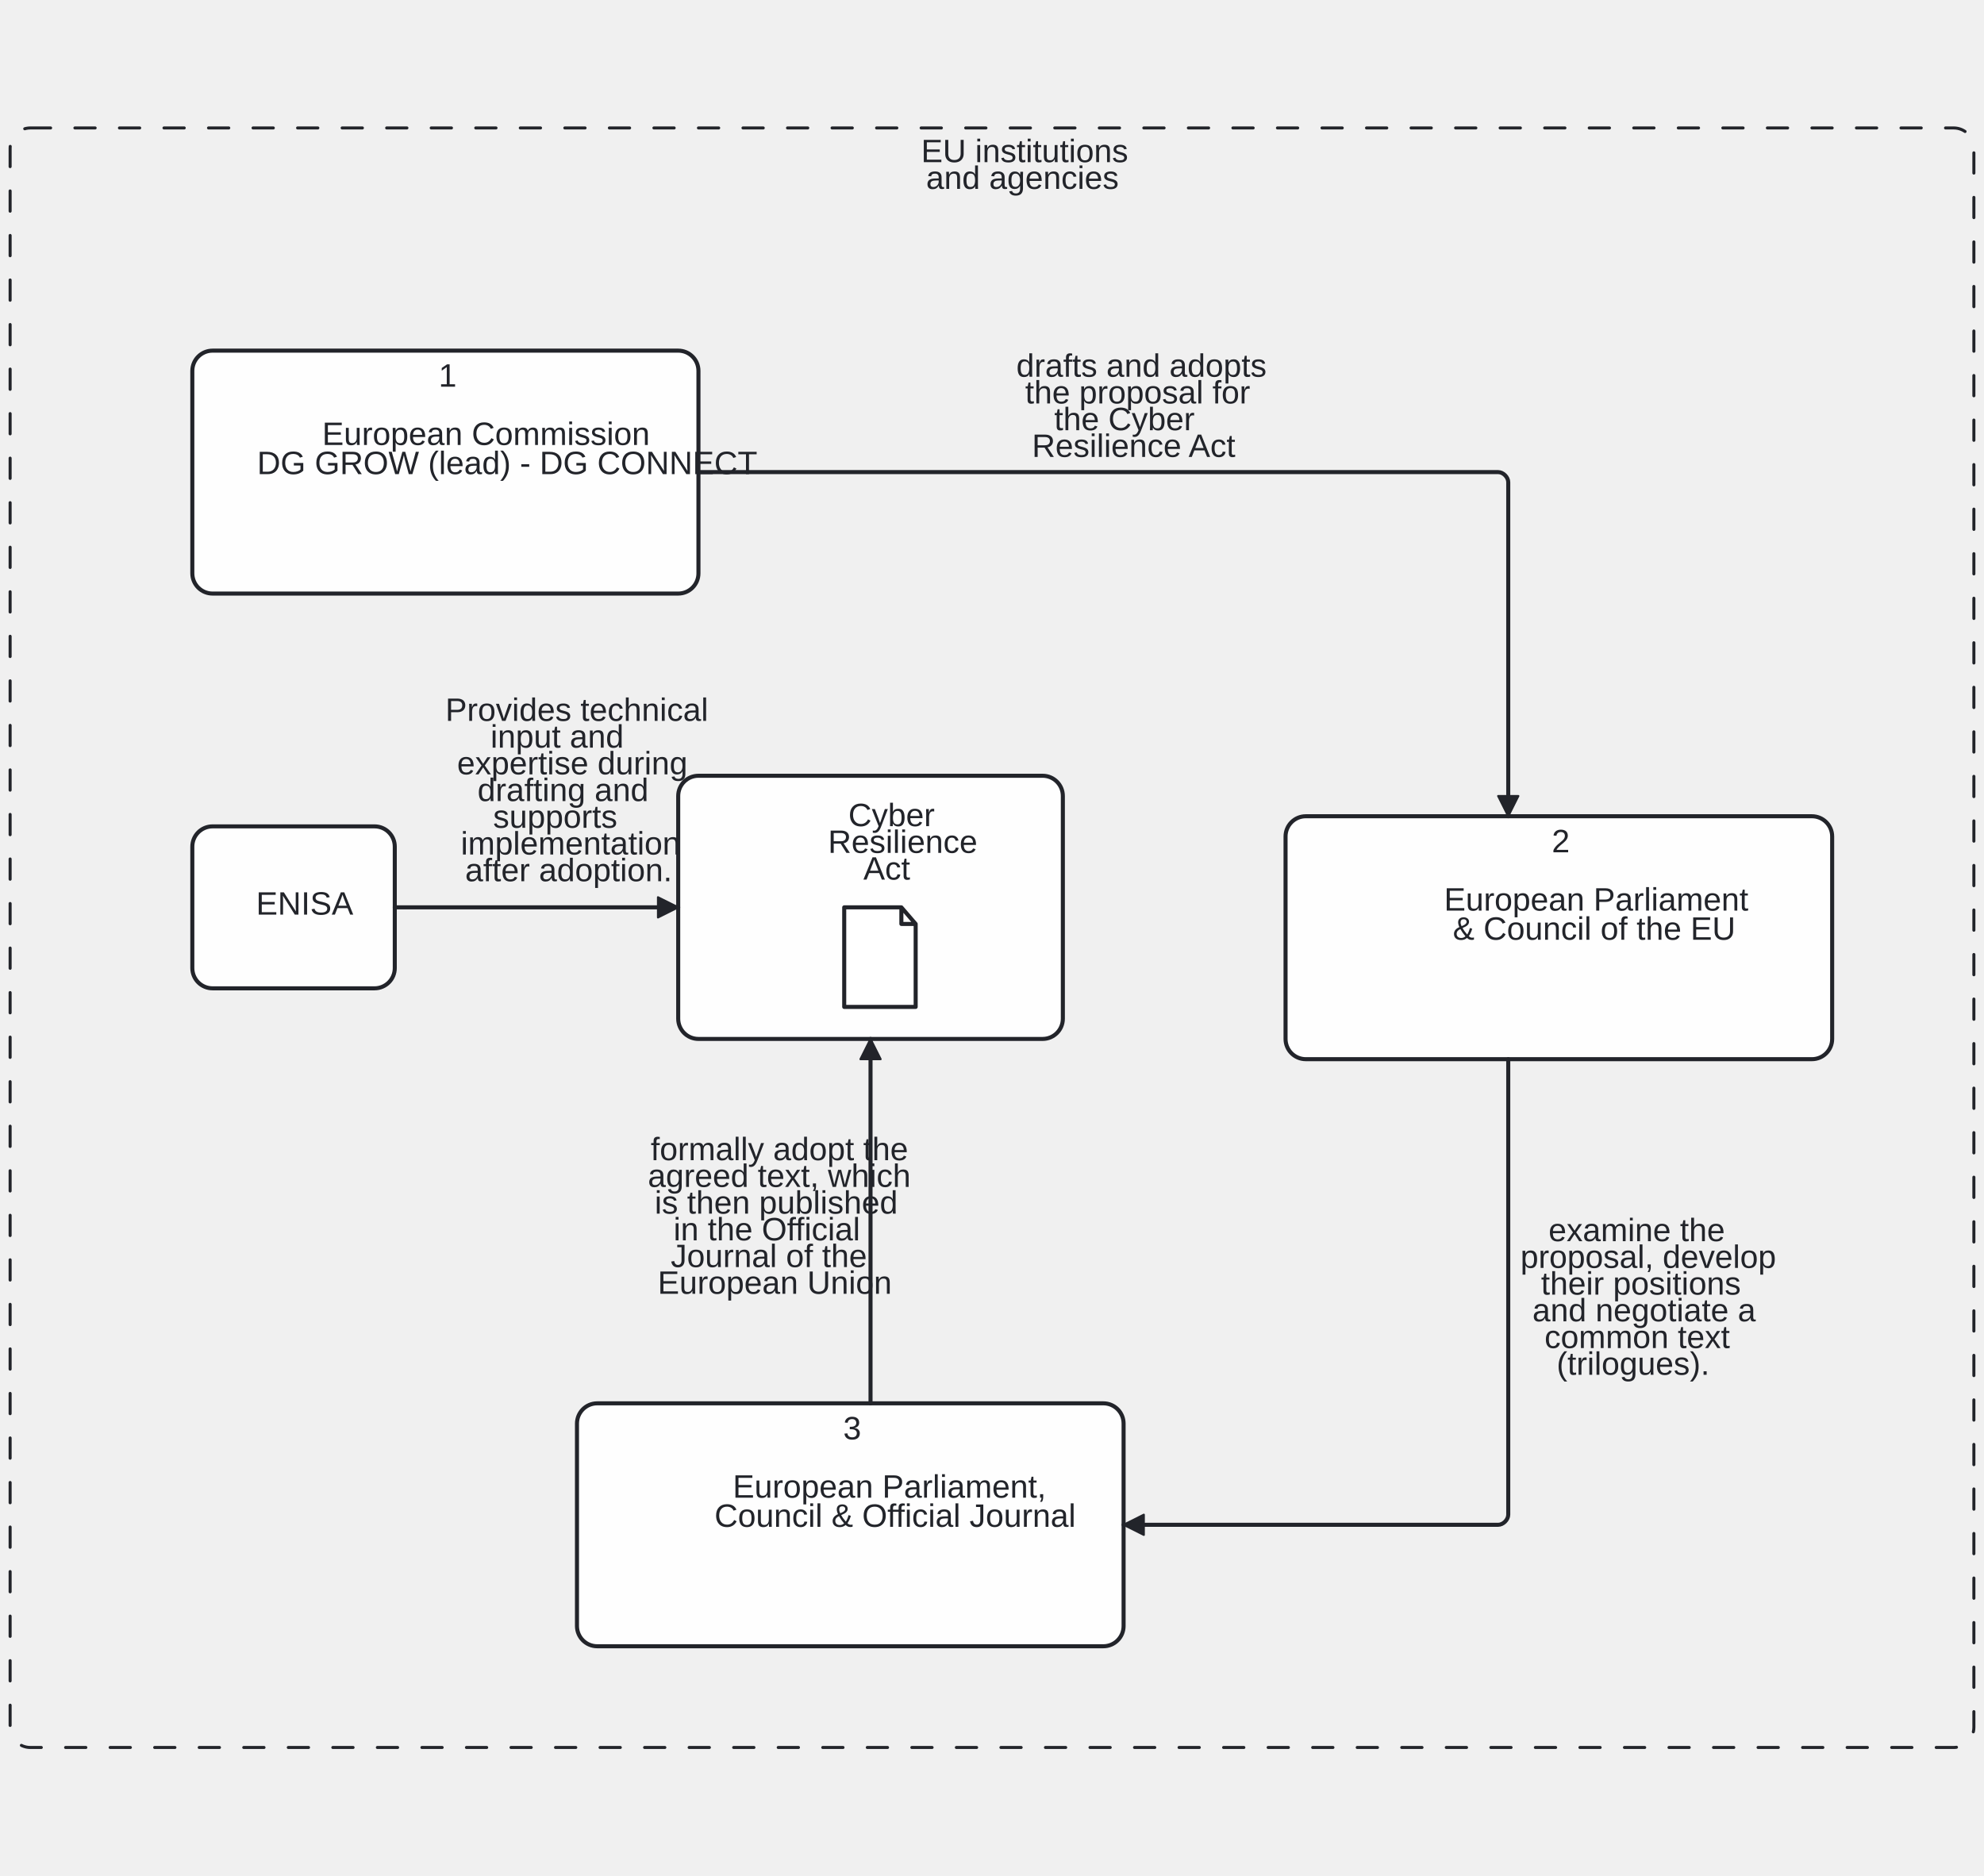
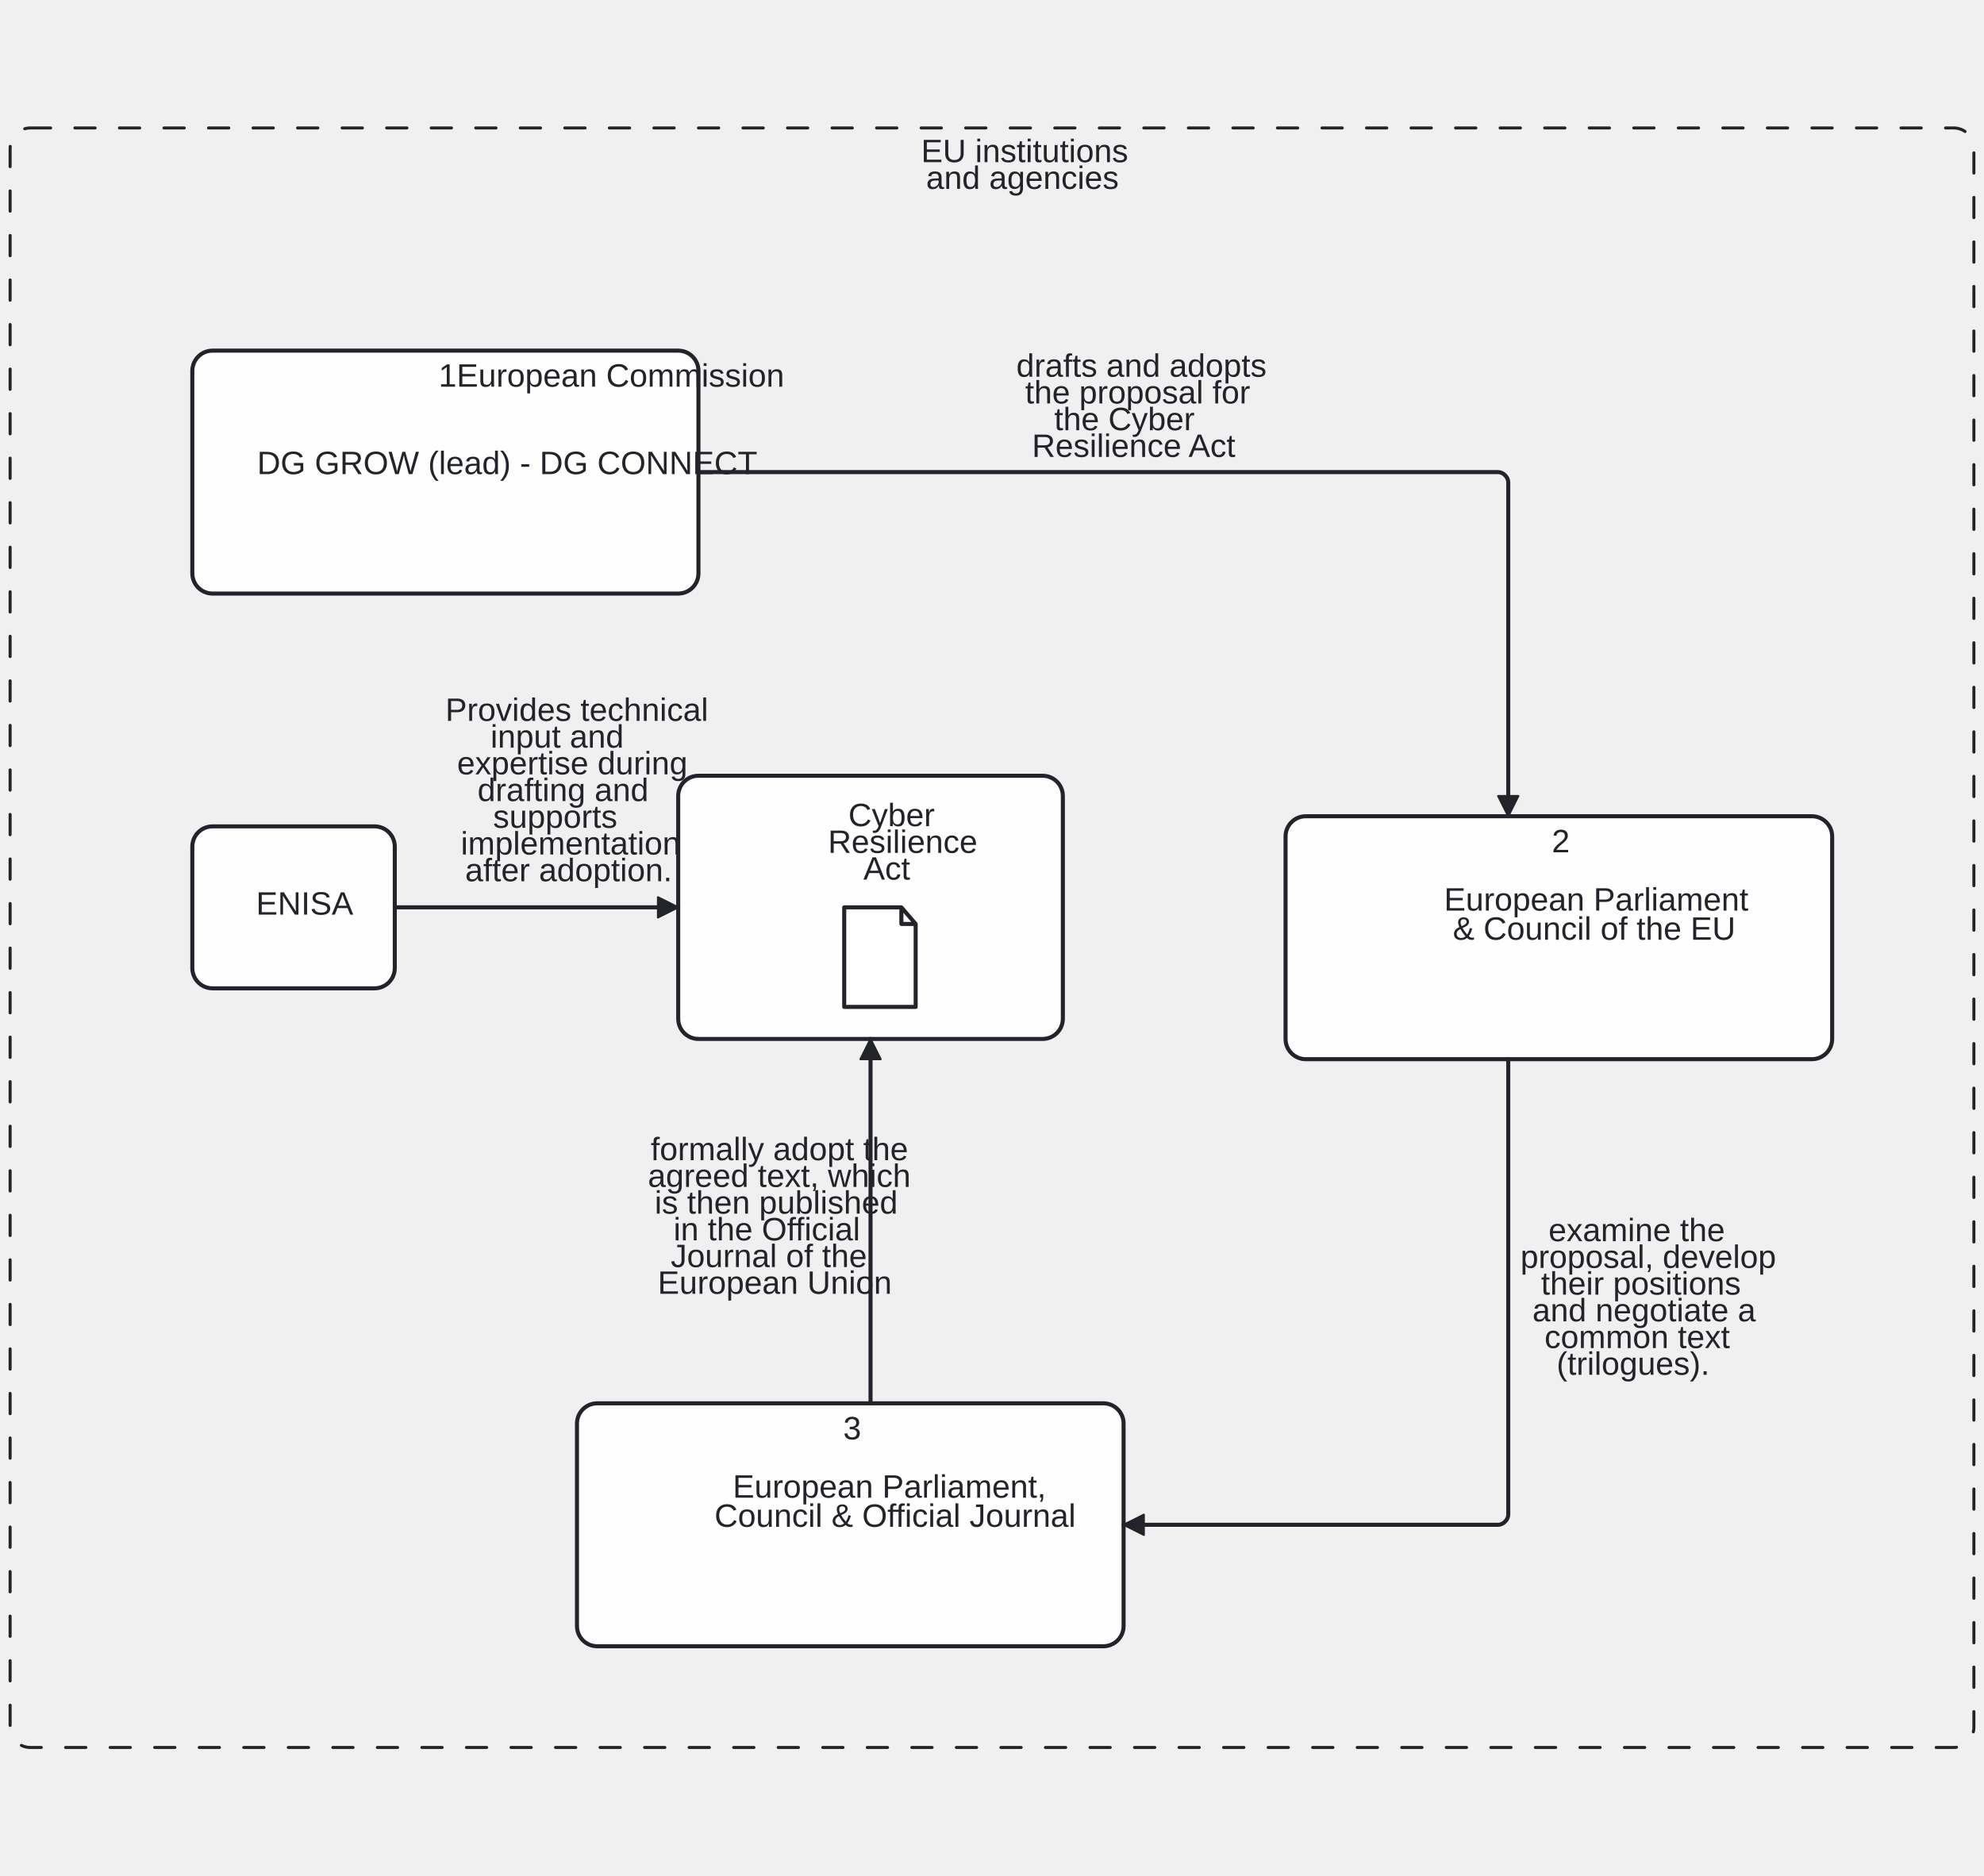
<svg xmlns="http://www.w3.org/2000/svg" width="1280" height="1210" viewBox="155 75 980 810" version="1.1">
  <style>
  tspan{
  font-size:16px !important;
  padding-top:10px !important;
  }
</style>
  <defs>
    <pattern id="djs-grid-pattern-249270" width="10" height="10" patternUnits="userSpaceOnUse">
      <circle cx="0.5" cy="0.5" r="0.5" style="fill: rgb(204, 204, 204);" />
    </pattern>
  </defs>
  <g class="djs-group">
    <g class="djs-element djs-shape" data-element-id="Activity_0qrvl02" style="display: block;" transform="matrix(1 0 0 1 250 190)">
      <g class="djs-visual">
        <rect x="0" y="0" width="250" height="120" rx="10" ry="10" style="stroke-linecap: round; stroke-linejoin: round; stroke: rgb(34, 36, 42); stroke-width: 2px; fill: white; fill-opacity: 0.95;" />
        <text lineHeight="1.2" class="djs-label" style="font-family: Arial, sans-serif; font-size: 12px; font-weight: normal; fill: rgb(34, 36, 42);">
-           <tspan x="121.656" y="17.8">1</tspan>
-           <tspan x="125" y="32.2" />
-           <tspan x="64.143" y="46.6">European Commission</tspan>
+           <tspan x="121.656" y="17.8">1<br />European Commission</tspan>
          <tspan x="31.996" y="61">DG GROW (lead) - DG CONNECT</tspan>
        </text>
      </g>
      <rect class="djs-hit djs-hit-no-move" x="0" y="0" width="250" height="120" style="fill: none; stroke-opacity: 0; stroke: white; stroke-width: 15px;" />
      <rect class="djs-hit djs-hit-click-stroke" x="0" y="0" width="250" height="120" style="fill: none; stroke-opacity: 0; stroke: white; stroke-width: 15px;" />
      <rect class="djs-hit djs-hit-all" x="0" y="0" width="250" height="30" style="fill: none; stroke-opacity: 0; stroke: white; stroke-width: 15px;" />
      <rect x="-5" y="-5" rx="14" width="260" height="130" class="djs-outline" style="fill: none;" />
    </g>
  </g>
  <g class="djs-group">
    <g class="djs-element djs-shape" data-element-id="Activity_18gae2u" style="display: block;" transform="matrix(1 0 0 1 790 420)">
      <g class="djs-visual">
        <rect x="0" y="0" width="270" height="120" rx="10" ry="10" style="stroke-linecap: round; stroke-linejoin: round; stroke: rgb(34, 36, 42); stroke-width: 2px; fill: white; fill-opacity: 0.95;" />
        <text lineHeight="1.2" class="djs-label" style="font-family: Arial, sans-serif; font-size: 12px; font-weight: normal; fill: rgb(34, 36, 42);">
          <tspan x="131.5" y="17.8">2</tspan>
          <tspan x="135" y="32.2" />
          <tspan x="78.3" y="46.6">European Parliament</tspan>
          <tspan x="82.641" y="61">&amp; Council of the EU</tspan>
        </text>
      </g>
      <rect class="djs-hit djs-hit-no-move" x="0" y="0" width="270" height="120" style="fill: none; stroke-opacity: 0; stroke: white; stroke-width: 15px;" />
      <rect class="djs-hit djs-hit-click-stroke" x="0" y="0" width="270" height="120" style="fill: none; stroke-opacity: 0; stroke: white; stroke-width: 15px;" />
      <rect class="djs-hit djs-hit-all" x="0" y="0" width="270" height="30" style="fill: none; stroke-opacity: 0; stroke: white; stroke-width: 15px;" />
      <rect x="-5" y="-5" rx="14" width="280" height="130" class="djs-outline" style="fill: none;" />
    </g>
  </g>
  <g class="djs-group">
    <g class="djs-element djs-shape" data-element-id="Activity_16bxhb0" style="display: block;" transform="matrix(1 0 0 1 440 710)">
      <g class="djs-visual">
        <rect x="0" y="0" width="270" height="120" rx="10" ry="10" style="stroke-linecap: round; stroke-linejoin: round; stroke: rgb(34, 36, 42); stroke-width: 2px; fill: white; fill-opacity: 0.95;" />
        <text lineHeight="1.2" class="djs-label" style="font-family: Arial, sans-serif; font-size: 12px; font-weight: normal; fill: rgb(34, 36, 42);">
          <tspan x="131.5" y="17.8">3</tspan>
          <tspan x="135" y="32.2" />
          <tspan x="76.961" y="46.6">European Parliament,</tspan>
          <tspan x="67.913" y="61">Council &amp; Official Journal</tspan>
        </text>
      </g>
      <rect class="djs-hit djs-hit-no-move" x="0" y="0" width="270" height="120" style="fill: none; stroke-opacity: 0; stroke: white; stroke-width: 15px;" />
      <rect class="djs-hit djs-hit-click-stroke" x="0" y="0" width="270" height="120" style="fill: none; stroke-opacity: 0; stroke: white; stroke-width: 15px;" />
      <rect class="djs-hit djs-hit-all" x="0" y="0" width="270" height="30" style="fill: none; stroke-opacity: 0; stroke: white; stroke-width: 15px;" />
      <rect x="-5" y="-5" rx="14" width="280" height="130" class="djs-outline" style="fill: none;" />
    </g>
  </g>
  <g class="djs-group">
    <g class="djs-element djs-shape" data-element-id="Activity_12j3gnc" style="display: block;" transform="matrix(1 0 0 1 490 400)">
      <g class="djs-visual">
        <rect x="0" y="0" width="190" height="130" rx="10" ry="10" style="stroke-linecap: round; stroke-linejoin: round; stroke: rgb(34, 36, 42); stroke-width: 2px; fill: white; fill-opacity: 0.95;" />
        <text lineHeight="1.2" class="djs-label" style="font-family: Arial, sans-serif; font-size: 12px; font-weight: normal; fill: rgb(34, 36, 42);">
          <tspan x="95" y="17.8" />
        </text>
      </g>
      <rect class="djs-hit djs-hit-no-move" x="0" y="0" width="190" height="130" style="fill: none; stroke-opacity: 0; stroke: white; stroke-width: 15px;" />
      <rect class="djs-hit djs-hit-click-stroke" x="0" y="0" width="190" height="130" style="fill: none; stroke-opacity: 0; stroke: white; stroke-width: 15px;" />
      <rect class="djs-hit djs-hit-all" x="0" y="0" width="190" height="30" style="fill: none; stroke-opacity: 0; stroke: white; stroke-width: 15px;" />
      <rect x="-5" y="-5" rx="14" width="200" height="140" class="djs-outline" style="fill: none;" />
    </g>
    <g class="djs-children">
      <g class="djs-group">
        <g class="djs-element djs-shape" data-element-id="DataObjectReference_14iatti" style="display: block;" transform="matrix(1 0 0 1 572 465)">
          <g class="djs-visual">
            <path d="m 0,0 28.235,0 7.059,8.197 0,40.984 -35.294,0 0,-49.18 28.235,0 0,8.197 7.059,0" style="fill: white; stroke-linecap: round; stroke-linejoin: round; stroke: rgb(34, 36, 42); stroke-width: 2px; fill-opacity: 0.95;" />
          </g>
          <rect class="djs-hit djs-hit-all" x="0" y="0" width="36" height="50" style="fill: none; stroke-opacity: 0; stroke: white; stroke-width: 15px;" />
          <path d="M44.765 11.326L36.989 2.641C36.045 1.586 34.565 0.989 33.19 0.989H5.987C3.227 0.989 0.99 3.349 0.99 6.26V55.023C0.99 57.935 3.227 60.295 5.987 60.295H40.966C43.726 60.295 45.963 57.935 45.963 55.023V14.946C45.963 13.6 45.641 12.305 44.765 11.326Z" transform="translate(-6, -6)" class="djs-outline" style="stroke-width: 2px; fill: none;" />
        </g>
      </g>
      <g class="djs-group">
        <g class="djs-element djs-shape" data-element-id="DataObjectReference_14iatti_label" style="display: block;" transform="matrix(1 0 0 1 564 415)">
          <g class="djs-visual">
            <text lineHeight="1.2" class="djs-label" style="font-family: Arial, sans-serif; font-size: 11px; font-weight: normal; fill: rgb(34, 36, 42);">
              <tspan x="10.035" y="9.9">Cyber</tspan>
              <tspan x="0" y="23.1">Resilience</tspan>
              <tspan x="17.457" y="36.3">Act</tspan>
            </text>
          </g>
          <rect class="djs-hit djs-hit-all" x="0" y="0" width="51" height="40" style="fill: none; stroke-opacity: 0; stroke: white; stroke-width: 15px;" />
          <rect x="-5" y="-5" rx="4" width="61" height="50" class="djs-outline" style="fill: none;" />
        </g>
      </g>
    </g>
  </g>
  <g class="djs-group">
    <g class="djs-element djs-shape" data-element-id="Activity_1dlnrtt" style="display: block;" transform="matrix(1 0 0 1 250 425)">
      <g class="djs-visual">
        <rect x="0" y="0" width="100" height="80" rx="10" ry="10" style="stroke-linecap: round; stroke-linejoin: round; stroke: rgb(34, 36, 42); stroke-width: 2px; fill: white; fill-opacity: 0.95;" />
        <text lineHeight="1.2" class="djs-label" style="font-family: Arial, sans-serif; font-size: 12px; font-weight: normal; fill: rgb(34, 36, 42);">
          <tspan x="31.496" y="43.6">ENISA</tspan>
        </text>
      </g>
      <rect class="djs-hit djs-hit-all" x="0" y="0" width="100" height="80" style="fill: none; stroke-opacity: 0; stroke: white; stroke-width: 15px;" />
      <rect x="-5" y="-5" rx="14" width="110" height="90" class="djs-outline" style="fill: none;" />
    </g>
  </g>
  <g class="djs-group">
    <g class="djs-element djs-shape djs-frame" data-element-id="Group_0x5gotz" style="display: block;" transform="matrix(1 0 0 1 160 80)">
      <g class="djs-visual">
        <rect x="0" y="0" width="970" height="800" rx="10" ry="10" style="stroke-linecap: round; stroke-linejoin: round; stroke: rgb(34, 36, 42); stroke-width: 1.5px; fill: none; stroke-dasharray: 10, 6, 0, 6; pointer-events: none;" />
      </g>
      <rect class="djs-hit djs-hit-stroke" x="0" y="0" width="970" height="800" style="fill: none; stroke-opacity: 0; stroke: white; stroke-width: 15px;" />
      <rect x="-5" y="-5" rx="14" width="980" height="810" class="djs-outline" style="fill: none;" />
    </g>
  </g>
  <g class="djs-group">
    <g class="djs-element djs-shape" data-element-id="Group_0x5gotz_label" style="display: block;" transform="matrix(1 0 0 1 610 87)">
      <g class="djs-visual">
        <text lineHeight="1.2" class="djs-label" style="font-family: Arial, sans-serif; font-size: 11px; font-weight: normal; fill: rgb(34, 36, 42);">
          <tspan x="0" y="9.9">EU institutions </tspan>
          <tspan x="2.433" y="23.1">and agencies</tspan>
        </text>
      </g>
      <rect class="djs-hit djs-hit-all" x="0" y="0" width="71" height="27" style="fill: none; stroke-opacity: 0; stroke: white; stroke-width: 15px;" />
      <rect x="-5" y="-5" rx="4" width="81" height="37" class="djs-outline" style="fill: none;" />
    </g>
  </g>
  <g class="djs-group">
    <g class="djs-element djs-connection" data-element-id="Flow_1e66ajb" style="display: block;">
      <g class="djs-visual">
        <defs>
          <marker id="marker-ag9pqdntrcg3u1xct2bw17kef" viewBox="0 0 20 20" refX="11" refY="10" markerWidth="10" markerHeight="10" orient="auto">
            <path d="M 1 5 L 11 10 L 1 15 Z" style="stroke-linecap: round; stroke-linejoin: round; stroke: rgb(34, 36, 42); stroke-width: 1px; fill: rgb(34, 36, 42);" />
          </marker>
        </defs>
        <path data-corner-radius="5" style="fill: none; stroke-linecap: round; stroke-linejoin: round; stroke: rgb(34, 36, 42); stroke-width: 2px; marker-end: url('#marker-ag9pqdntrcg3u1xct2bw17kef');" d="M500,250L895,250C897.5,250,900,252.5,900,255L900,420" />
      </g>
      <path d="M500,250L900,250L900,420" class="djs-hit djs-hit-stroke" style="fill: none; stroke-opacity: 0; stroke: white; stroke-width: 15px;" />
      <rect x="495" y="245" rx="4" width="410" height="180" class="djs-outline" style="fill: none;" />
    </g>
  </g>
  <g class="djs-group">
    <g class="djs-element djs-shape" data-element-id="Flow_1e66ajb_label" style="display: block;" transform="matrix(1 0 0 1 657 193)">
      <g class="djs-visual">
        <text lineHeight="1.2" class="djs-label" style="font-family: Arial, sans-serif; font-size: 11px; font-weight: normal; fill: rgb(34, 36, 42);">
          <tspan x="0" y="9.9">drafts and adopts </tspan>
          <tspan x="4.365" y="23.1">the proposal for </tspan>
          <tspan x="18.738" y="36.3">the Cyber </tspan>
          <tspan x="7.735" y="49.5">Resilience Act</tspan>
        </text>
      </g>
      <rect class="djs-hit djs-hit-all" x="0" y="0" width="86" height="53" style="fill: none; stroke-opacity: 0; stroke: white; stroke-width: 15px;" />
      <rect x="-5" y="-5" rx="4" width="96" height="63" class="djs-outline" style="fill: none;" />
    </g>
  </g>
  <g class="djs-group">
    <g class="djs-element djs-connection" data-element-id="Flow_0i7xpad" style="display: block;">
      <g class="djs-visual">
        <defs>
          <marker id="marker-97d2lmyzeh5e8vj545jin05ao" viewBox="0 0 20 20" refX="11" refY="10" markerWidth="10" markerHeight="10" orient="auto">
            <path d="M 1 5 L 11 10 L 1 15 Z" style="stroke-linecap: round; stroke-linejoin: round; stroke: rgb(34, 36, 42); stroke-width: 1px; fill: rgb(34, 36, 42);" />
          </marker>
        </defs>
        <path data-corner-radius="5" style="fill: none; stroke-linecap: round; stroke-linejoin: round; stroke: rgb(34, 36, 42); stroke-width: 2px; marker-end: url('#marker-97d2lmyzeh5e8vj545jin05ao');" d="M900,540L900,765C900,767.5,897.5,770,895,770L710,770" />
      </g>
      <path d="M900,540L900,770L710,770" class="djs-hit djs-hit-stroke" style="fill: none; stroke-opacity: 0; stroke: white; stroke-width: 15px;" />
      <rect x="705" y="535" rx="4" width="200" height="240" class="djs-outline" style="fill: none;" />
    </g>
  </g>
  <g class="djs-group">
    <g class="djs-element djs-shape" data-element-id="Flow_0i7xpad_label" style="display: block;" transform="matrix(1 0 0 1 906 620)">
      <g class="djs-visual">
        <text lineHeight="1.2" class="djs-label" style="font-family: Arial, sans-serif; font-size: 11px; font-weight: normal; fill: rgb(34, 36, 42);">
          <tspan x="13.892" y="9.9">examine the </tspan>
          <tspan x="0" y="23.1">proposal, develop </tspan>
          <tspan x="10.177" y="36.3">their positions </tspan>
          <tspan x="5.931" y="49.5">and negotiate a </tspan>
          <tspan x="11.906" y="62.7">common text </tspan>
          <tspan x="17.877" y="75.9">(trilogues).</tspan>
        </text>
      </g>
      <rect class="djs-hit djs-hit-all" x="0" y="0" width="88" height="80" style="fill: none; stroke-opacity: 0; stroke: white; stroke-width: 15px;" />
      <rect x="-5" y="-5" rx="4" width="98" height="90" class="djs-outline" style="fill: none;" />
    </g>
  </g>
  <g class="djs-group">
    <g class="djs-element djs-connection" data-element-id="Flow_086ati0" style="display: block;">
      <g class="djs-visual">
        <defs>
          <marker id="marker-7pwq4ksd58556v1c0dtnusrkf" viewBox="0 0 20 20" refX="11" refY="10" markerWidth="10" markerHeight="10" orient="auto">
            <path d="M 1 5 L 11 10 L 1 15 Z" style="stroke-linecap: round; stroke-linejoin: round; stroke: rgb(34, 36, 42); stroke-width: 1px; fill: rgb(34, 36, 42);" />
          </marker>
        </defs>
        <path data-corner-radius="5" style="fill: none; stroke-linecap: round; stroke-linejoin: round; stroke: rgb(34, 36, 42); stroke-width: 2px; marker-end: url('#marker-7pwq4ksd58556v1c0dtnusrkf');" d="M585,710L585,530" />
      </g>
      <path d="M585,710L585,530" class="djs-hit djs-hit-stroke" style="fill: none; stroke-opacity: 0; stroke: white; stroke-width: 15px;" />
      <rect x="580" y="525" rx="4" width="10" height="190" class="djs-outline" style="fill: none;" />
    </g>
  </g>
  <g class="djs-group">
    <g class="djs-element djs-shape" data-element-id="Flow_086ati0_label" style="display: block;" transform="matrix(1 0 0 1 475 580)">
      <g class="djs-visual">
        <text lineHeight="1.2" class="djs-label" style="font-family: Arial, sans-serif; font-size: 11px; font-weight: normal; fill: rgb(34, 36, 42);">
          <tspan x="1.422" y="9.9">formally adopt the</tspan>
          <tspan x="0" y="23.1">agreed text, which</tspan>
          <tspan x="3.359" y="36.3">is then published </tspan>
          <tspan x="12.67" y="49.5">in the Official </tspan>
          <tspan x="11.312" y="62.7">Journal of the </tspan>
          <tspan x="4.883" y="75.9">European Union</tspan>
        </text>
      </g>
      <rect class="djs-hit djs-hit-all" x="0" y="0" width="90" height="80" style="fill: none; stroke-opacity: 0; stroke: white; stroke-width: 15px;" />
      <rect x="-5" y="-5" rx="4" width="100" height="90" class="djs-outline" style="fill: none;" />
    </g>
  </g>
  <g class="djs-group">
    <g class="djs-element djs-connection" data-element-id="Flow_00h98jp" style="display: block;">
      <g class="djs-visual">
        <defs>
          <marker id="marker-bu4b7kppl87x87yhhe7ykqq5j" viewBox="0 0 20 20" refX="11" refY="10" markerWidth="10" markerHeight="10" orient="auto">
            <path d="M 1 5 L 11 10 L 1 15 Z" style="stroke-linecap: round; stroke-linejoin: round; stroke: rgb(34, 36, 42); stroke-width: 1px; fill: rgb(34, 36, 42);" />
          </marker>
        </defs>
        <path data-corner-radius="5" style="fill: none; stroke-linecap: round; stroke-linejoin: round; stroke: rgb(34, 36, 42); stroke-width: 2px; marker-end: url('#marker-bu4b7kppl87x87yhhe7ykqq5j');" d="M350,465L490,465" />
      </g>
      <path d="M350,465L490,465" class="djs-hit djs-hit-stroke" style="fill: none; stroke-opacity: 0; stroke: white; stroke-width: 15px;" />
      <rect x="345" y="460" rx="4" width="150" height="10" class="djs-outline" style="fill: none;" />
    </g>
  </g>
  <g class="djs-group">
    <g class="djs-element djs-shape" data-element-id="Flow_00h98jp_label" style="display: block;" transform="matrix(1 0 0 1 375 363)">
      <g class="djs-visual">
        <text lineHeight="1.2" class="djs-label" style="font-family: Arial, sans-serif; font-size: 11px; font-weight: normal; fill: rgb(34, 36, 42);">
          <tspan x="0" y="9.9">Provides technical</tspan>
          <tspan x="22.279" y="23.1">input and </tspan>
          <tspan x="5.771" y="36.3">expertise during </tspan>
          <tspan x="15.857" y="49.5">drafting and </tspan>
          <tspan x="23.567" y="62.7">supports </tspan>
          <tspan x="7.615" y="75.9">implementation </tspan>
          <tspan x="9.74" y="89.1">after adoption.</tspan>
        </text>
      </g>
      <rect class="djs-hit djs-hit-all" x="0" y="0" width="90" height="93" style="fill: none; stroke-opacity: 0; stroke: white; stroke-width: 15px;" />
      <rect x="-5" y="-5" rx="4" width="100" height="103" class="djs-outline" style="fill: none;" />
    </g>
  </g>
</svg>
